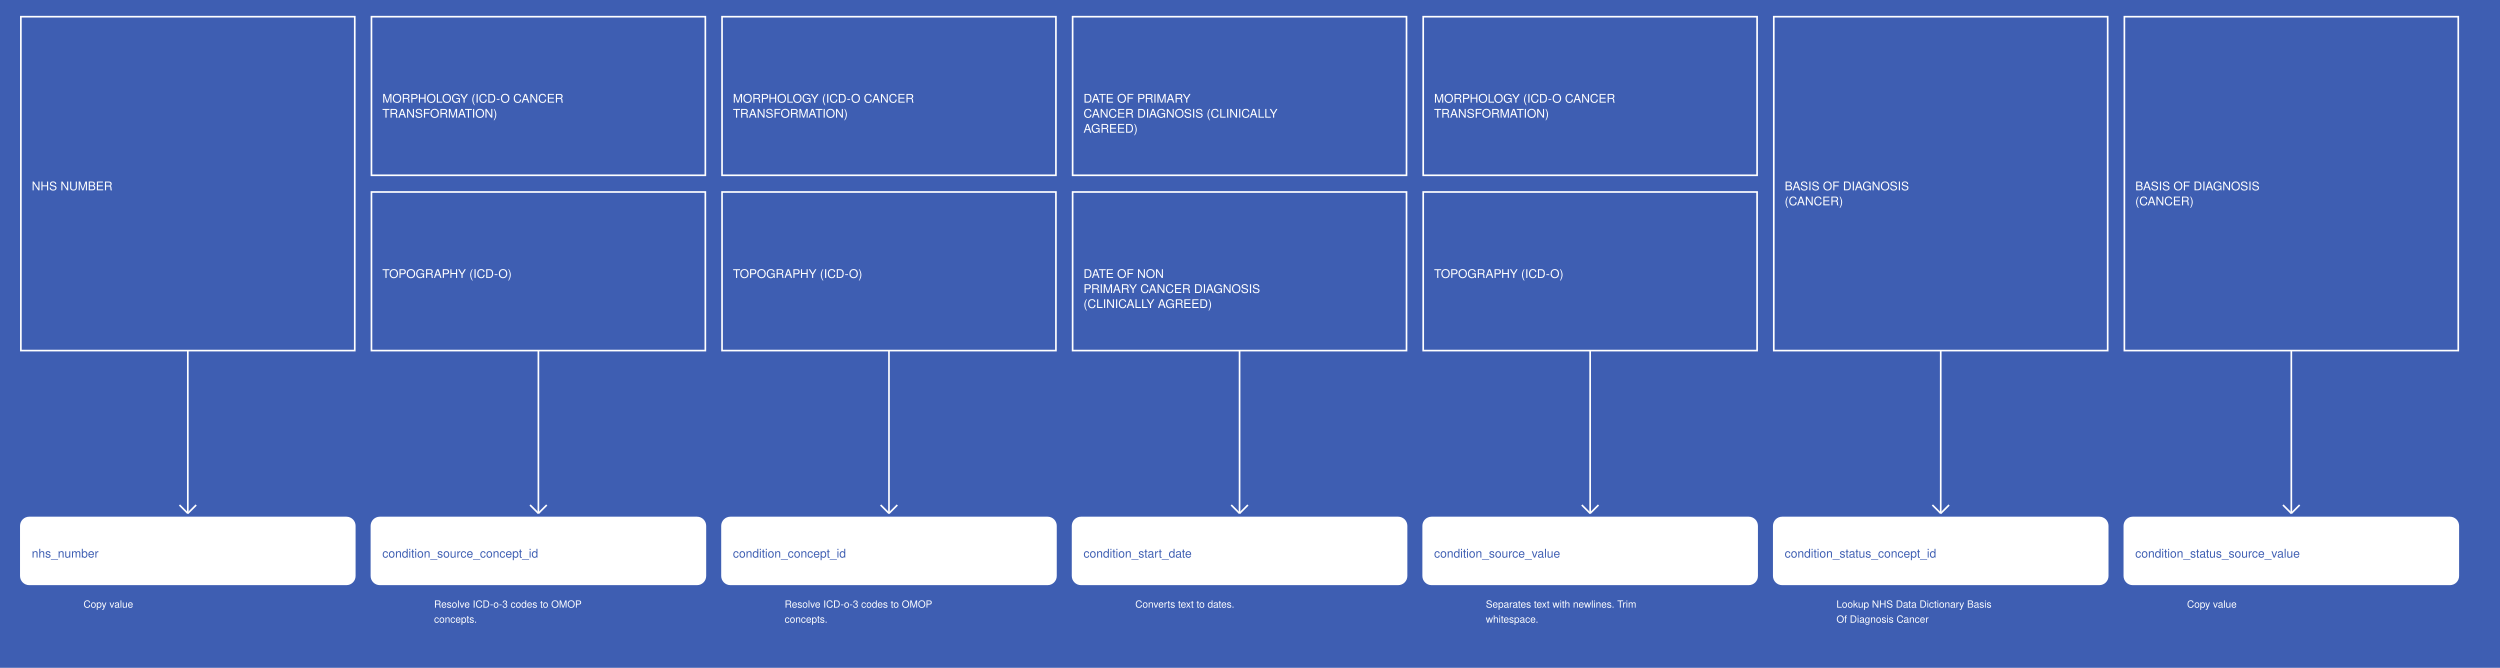
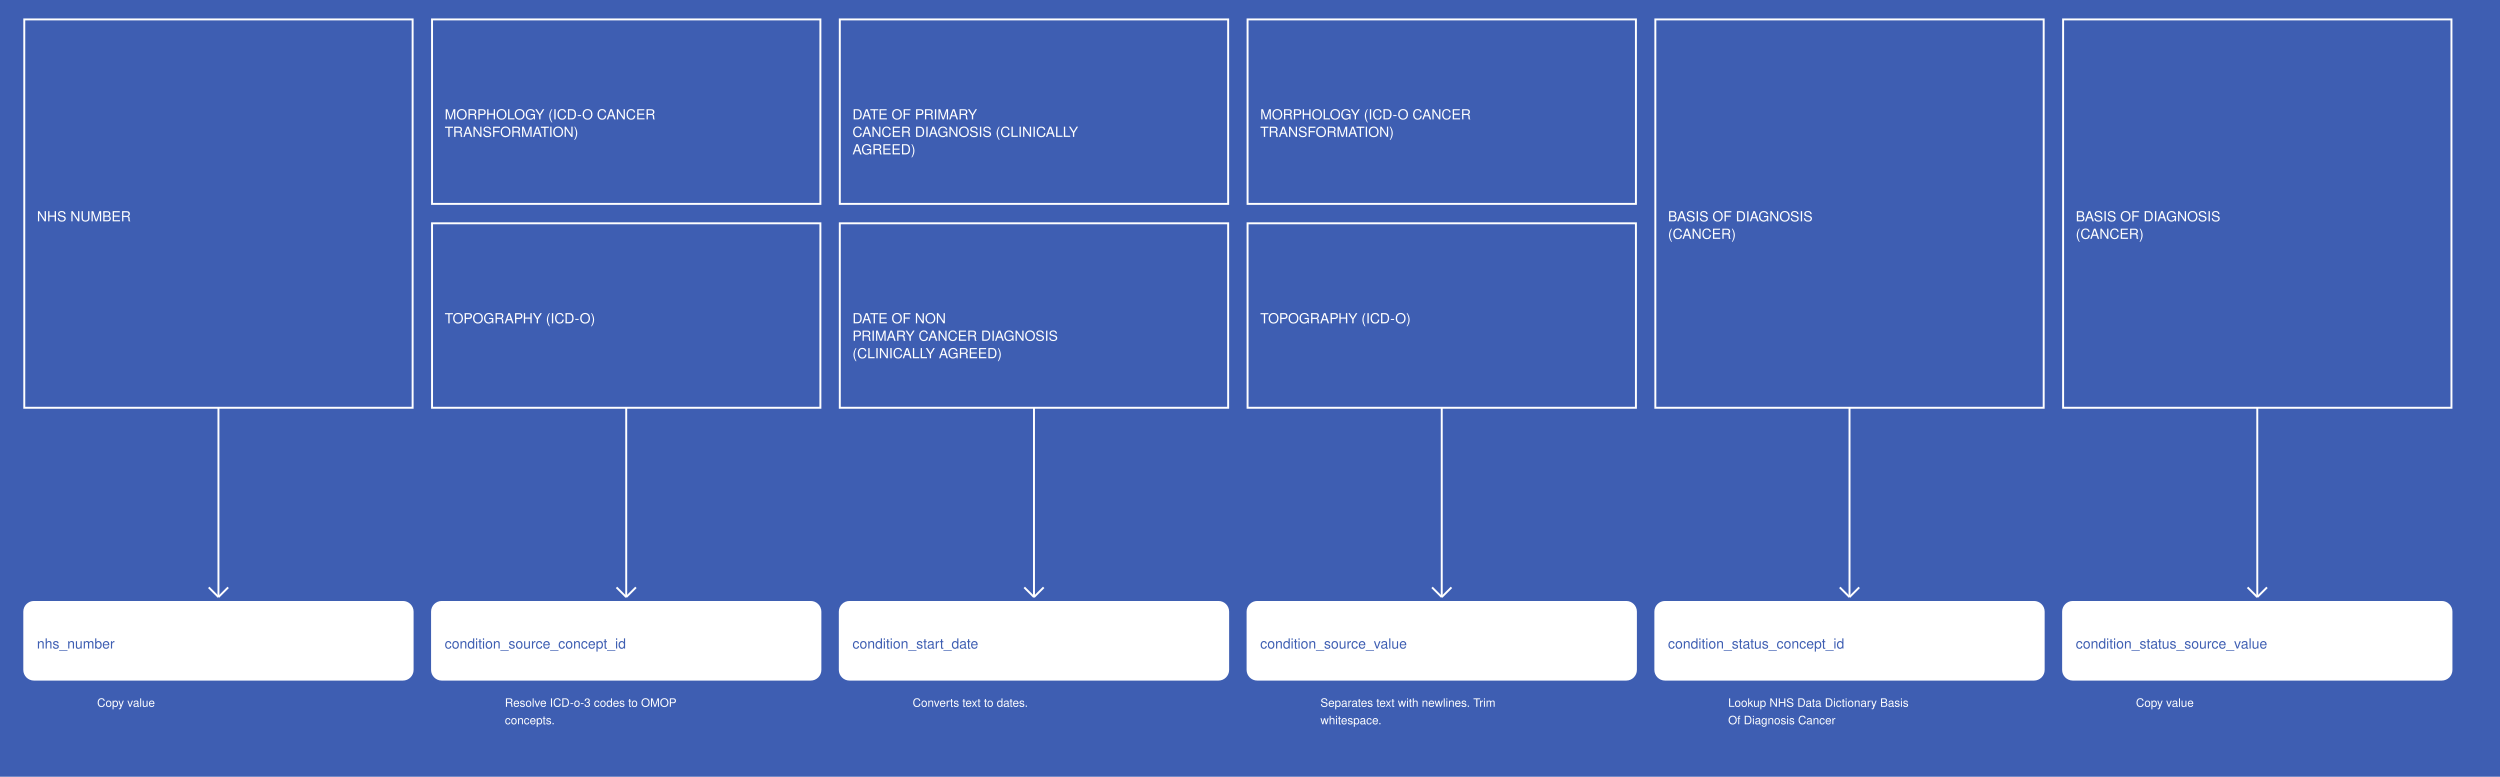
- <svg xmlns="http://www.w3.org/2000/svg" width="2995" height="800">
+ <svg xmlns="http://www.w3.org/2000/svg" width="2575" height="800">
  <rect width="100%" height="100%" fill="#3E5EB2" />
  <g>
    <rect x="25" y="20" width="400" height="400" fill="#3E5EB2" stroke="white" stroke-width="2" />
    <text x="38" y="228" fill="white" font-family="Helvetica" font-size="1.2em" text-anchor="start">NHS NUMBER</text>
  </g>
  <g>
    <line x1="225" y1="420" x2="225" y2="615" stroke="white" stroke-width="2" />
    <line x1="215" y1="605" x2="225" y2="615" stroke="white" stroke-width="2" />
    <line x1="235" y1="605" x2="225" y2="615" stroke="white" stroke-width="2" />
    <text x="100" y="728" fill="white" font-size="1em" font-family="Helvetica">Copy value</text>
  </g>
  <g>
    <rect x="25" y="620" width="400" height="80" fill="white" stroke="white" stroke-width="2" rx="10" />
    <text x="38" y="668" fill="#3E5EB2" font-family="Helvetica" font-size="1.2em" text-anchor="start">nhs_number</text>
  </g>
  <g>
    <rect x="445" y="20" width="400" height="190" fill="#3E5EB2" stroke="white" stroke-width="2" />
    <text x="458" y="123" fill="white" font-family="Helvetica" font-size="1.2em" text-anchor="start">MORPHOLOGY (ICD-O CANCER</text>
    <text x="458" y="141" fill="white" font-family="Helvetica" font-size="1.2em" text-anchor="start">TRANSFORMATION)</text>
  </g>
  <g>
    <rect x="445" y="230" width="400" height="190" fill="#3E5EB2" stroke="white" stroke-width="2" />
    <text x="458" y="333" fill="white" font-family="Helvetica" font-size="1.2em" text-anchor="start">TOPOGRAPHY (ICD-O)</text>
  </g>
  <g>
    <line x1="645" y1="420" x2="645" y2="615" stroke="white" stroke-width="2" />
    <line x1="635" y1="605" x2="645" y2="615" stroke="white" stroke-width="2" />
    <line x1="655" y1="605" x2="645" y2="615" stroke="white" stroke-width="2" />
    <text x="520" y="728" fill="white" font-size="1em" font-family="Helvetica">Resolve ICD-o-3 codes to OMOP</text>
    <text x="520" y="746" fill="white" font-size="1em" font-family="Helvetica">concepts.</text>
  </g>
  <g>
    <rect x="445" y="620" width="400" height="80" fill="white" stroke="white" stroke-width="2" rx="10" />
    <text x="458" y="668" fill="#3E5EB2" font-family="Helvetica" font-size="1.2em" text-anchor="start">condition_source_concept_id</text>
  </g>
  <g>
    <rect x="865" y="20" width="400" height="190" fill="#3E5EB2" stroke="white" stroke-width="2" />
-     <text x="878" y="123" fill="white" font-family="Helvetica" font-size="1.2em" text-anchor="start">MORPHOLOGY (ICD-O CANCER</text>
-     <text x="878" y="141" fill="white" font-family="Helvetica" font-size="1.2em" text-anchor="start">TRANSFORMATION)</text>
+     <text x="878" y="123" fill="white" font-family="Helvetica" font-size="1.2em" text-anchor="start">DATE OF PRIMARY</text>
+     <text x="878" y="141" fill="white" font-family="Helvetica" font-size="1.2em" text-anchor="start">CANCER DIAGNOSIS (CLINICALLY</text>
+     <text x="878" y="159" fill="white" font-family="Helvetica" font-size="1.2em" text-anchor="start">AGREED)</text>
  </g>
  <g>
    <rect x="865" y="230" width="400" height="190" fill="#3E5EB2" stroke="white" stroke-width="2" />
-     <text x="878" y="333" fill="white" font-family="Helvetica" font-size="1.2em" text-anchor="start">TOPOGRAPHY (ICD-O)</text>
+     <text x="878" y="333" fill="white" font-family="Helvetica" font-size="1.2em" text-anchor="start">DATE OF NON</text>
+     <text x="878" y="351" fill="white" font-family="Helvetica" font-size="1.2em" text-anchor="start">PRIMARY CANCER DIAGNOSIS</text>
+     <text x="878" y="369" fill="white" font-family="Helvetica" font-size="1.2em" text-anchor="start">(CLINICALLY AGREED)</text>
  </g>
  <g>
    <line x1="1065" y1="420" x2="1065" y2="615" stroke="white" stroke-width="2" />
    <line x1="1055" y1="605" x2="1065" y2="615" stroke="white" stroke-width="2" />
    <line x1="1075" y1="605" x2="1065" y2="615" stroke="white" stroke-width="2" />
-     <text x="940" y="728" fill="white" font-size="1em" font-family="Helvetica">Resolve ICD-o-3 codes to OMOP</text>
-     <text x="940" y="746" fill="white" font-size="1em" font-family="Helvetica">concepts.</text>
+     <text x="940" y="728" fill="white" font-size="1em" font-family="Helvetica">Converts text to dates.</text>
  </g>
  <g>
    <rect x="865" y="620" width="400" height="80" fill="white" stroke="white" stroke-width="2" rx="10" />
-     <text x="878" y="668" fill="#3E5EB2" font-family="Helvetica" font-size="1.2em" text-anchor="start">condition_concept_id</text>
+     <text x="878" y="668" fill="#3E5EB2" font-family="Helvetica" font-size="1.2em" text-anchor="start">condition_start_date</text>
  </g>
  <g>
    <rect x="1285" y="20" width="400" height="190" fill="#3E5EB2" stroke="white" stroke-width="2" />
-     <text x="1298" y="123" fill="white" font-family="Helvetica" font-size="1.2em" text-anchor="start">DATE OF PRIMARY</text>
-     <text x="1298" y="141" fill="white" font-family="Helvetica" font-size="1.2em" text-anchor="start">CANCER DIAGNOSIS (CLINICALLY</text>
-     <text x="1298" y="159" fill="white" font-family="Helvetica" font-size="1.2em" text-anchor="start">AGREED)</text>
+     <text x="1298" y="123" fill="white" font-family="Helvetica" font-size="1.2em" text-anchor="start">MORPHOLOGY (ICD-O CANCER</text>
+     <text x="1298" y="141" fill="white" font-family="Helvetica" font-size="1.2em" text-anchor="start">TRANSFORMATION)</text>
  </g>
  <g>
    <rect x="1285" y="230" width="400" height="190" fill="#3E5EB2" stroke="white" stroke-width="2" />
-     <text x="1298" y="333" fill="white" font-family="Helvetica" font-size="1.2em" text-anchor="start">DATE OF NON</text>
-     <text x="1298" y="351" fill="white" font-family="Helvetica" font-size="1.2em" text-anchor="start">PRIMARY CANCER DIAGNOSIS</text>
-     <text x="1298" y="369" fill="white" font-family="Helvetica" font-size="1.2em" text-anchor="start">(CLINICALLY AGREED)</text>
+     <text x="1298" y="333" fill="white" font-family="Helvetica" font-size="1.2em" text-anchor="start">TOPOGRAPHY (ICD-O)</text>
  </g>
  <g>
    <line x1="1485" y1="420" x2="1485" y2="615" stroke="white" stroke-width="2" />
    <line x1="1475" y1="605" x2="1485" y2="615" stroke="white" stroke-width="2" />
    <line x1="1495" y1="605" x2="1485" y2="615" stroke="white" stroke-width="2" />
-     <text x="1360" y="728" fill="white" font-size="1em" font-family="Helvetica">Converts text to dates.</text>
+     <text x="1360" y="728" fill="white" font-size="1em" font-family="Helvetica">Separates text with newlines. Trim</text>
+     <text x="1360" y="746" fill="white" font-size="1em" font-family="Helvetica">whitespace.</text>
  </g>
  <g>
    <rect x="1285" y="620" width="400" height="80" fill="white" stroke="white" stroke-width="2" rx="10" />
-     <text x="1298" y="668" fill="#3E5EB2" font-family="Helvetica" font-size="1.2em" text-anchor="start">condition_start_date</text>
+     <text x="1298" y="668" fill="#3E5EB2" font-family="Helvetica" font-size="1.2em" text-anchor="start">condition_source_value</text>
  </g>
  <g>
-     <rect x="1705" y="20" width="400" height="190" fill="#3E5EB2" stroke="white" stroke-width="2" />
-     <text x="1718" y="123" fill="white" font-family="Helvetica" font-size="1.2em" text-anchor="start">MORPHOLOGY (ICD-O CANCER</text>
-     <text x="1718" y="141" fill="white" font-family="Helvetica" font-size="1.2em" text-anchor="start">TRANSFORMATION)</text>
-   </g>
-   <g>
-     <rect x="1705" y="230" width="400" height="190" fill="#3E5EB2" stroke="white" stroke-width="2" />
-     <text x="1718" y="333" fill="white" font-family="Helvetica" font-size="1.2em" text-anchor="start">TOPOGRAPHY (ICD-O)</text>
+     <rect x="1705" y="20" width="400" height="400" fill="#3E5EB2" stroke="white" stroke-width="2" />
+     <text x="1718" y="228" fill="white" font-family="Helvetica" font-size="1.2em" text-anchor="start">BASIS OF DIAGNOSIS</text>
+     <text x="1718" y="246" fill="white" font-family="Helvetica" font-size="1.2em" text-anchor="start">(CANCER)</text>
  </g>
  <g>
    <line x1="1905" y1="420" x2="1905" y2="615" stroke="white" stroke-width="2" />
    <line x1="1895" y1="605" x2="1905" y2="615" stroke="white" stroke-width="2" />
    <line x1="1915" y1="605" x2="1905" y2="615" stroke="white" stroke-width="2" />
-     <text x="1780" y="728" fill="white" font-size="1em" font-family="Helvetica">Separates text with newlines. Trim</text>
-     <text x="1780" y="746" fill="white" font-size="1em" font-family="Helvetica">whitespace.</text>
+     <text x="1780" y="728" fill="white" font-size="1em" font-family="Helvetica">Lookup NHS Data Dictionary Basis</text>
+     <text x="1780" y="746" fill="white" font-size="1em" font-family="Helvetica">Of Diagnosis Cancer</text>
  </g>
  <g>
    <rect x="1705" y="620" width="400" height="80" fill="white" stroke="white" stroke-width="2" rx="10" />
-     <text x="1718" y="668" fill="#3E5EB2" font-family="Helvetica" font-size="1.2em" text-anchor="start">condition_source_value</text>
+     <text x="1718" y="668" fill="#3E5EB2" font-family="Helvetica" font-size="1.2em" text-anchor="start">condition_status_concept_id</text>
  </g>
  <g>
    <rect x="2125" y="20" width="400" height="400" fill="#3E5EB2" stroke="white" stroke-width="2" />
    <text x="2138" y="228" fill="white" font-family="Helvetica" font-size="1.2em" text-anchor="start">BASIS OF DIAGNOSIS</text>
    <text x="2138" y="246" fill="white" font-family="Helvetica" font-size="1.2em" text-anchor="start">(CANCER)</text>
  </g>
  <g>
    <line x1="2325" y1="420" x2="2325" y2="615" stroke="white" stroke-width="2" />
    <line x1="2315" y1="605" x2="2325" y2="615" stroke="white" stroke-width="2" />
    <line x1="2335" y1="605" x2="2325" y2="615" stroke="white" stroke-width="2" />
-     <text x="2200" y="728" fill="white" font-size="1em" font-family="Helvetica">Lookup NHS Data Dictionary Basis</text>
-     <text x="2200" y="746" fill="white" font-size="1em" font-family="Helvetica">Of Diagnosis Cancer</text>
+     <text x="2200" y="728" fill="white" font-size="1em" font-family="Helvetica">Copy value</text>
  </g>
  <g>
    <rect x="2125" y="620" width="400" height="80" fill="white" stroke="white" stroke-width="2" rx="10" />
-     <text x="2138" y="668" fill="#3E5EB2" font-family="Helvetica" font-size="1.2em" text-anchor="start">condition_status_concept_id</text>
-   </g>
-   <g>
-     <rect x="2545" y="20" width="400" height="400" fill="#3E5EB2" stroke="white" stroke-width="2" />
-     <text x="2558" y="228" fill="white" font-family="Helvetica" font-size="1.2em" text-anchor="start">BASIS OF DIAGNOSIS</text>
-     <text x="2558" y="246" fill="white" font-family="Helvetica" font-size="1.2em" text-anchor="start">(CANCER)</text>
-   </g>
-   <g>
-     <line x1="2745" y1="420" x2="2745" y2="615" stroke="white" stroke-width="2" />
-     <line x1="2735" y1="605" x2="2745" y2="615" stroke="white" stroke-width="2" />
-     <line x1="2755" y1="605" x2="2745" y2="615" stroke="white" stroke-width="2" />
-     <text x="2620" y="728" fill="white" font-size="1em" font-family="Helvetica">Copy value</text>
-   </g>
-   <g>
-     <rect x="2545" y="620" width="400" height="80" fill="white" stroke="white" stroke-width="2" rx="10" />
-     <text x="2558" y="668" fill="#3E5EB2" font-family="Helvetica" font-size="1.2em" text-anchor="start">condition_status_source_value</text>
+     <text x="2138" y="668" fill="#3E5EB2" font-family="Helvetica" font-size="1.2em" text-anchor="start">condition_status_source_value</text>
  </g>
</svg>
